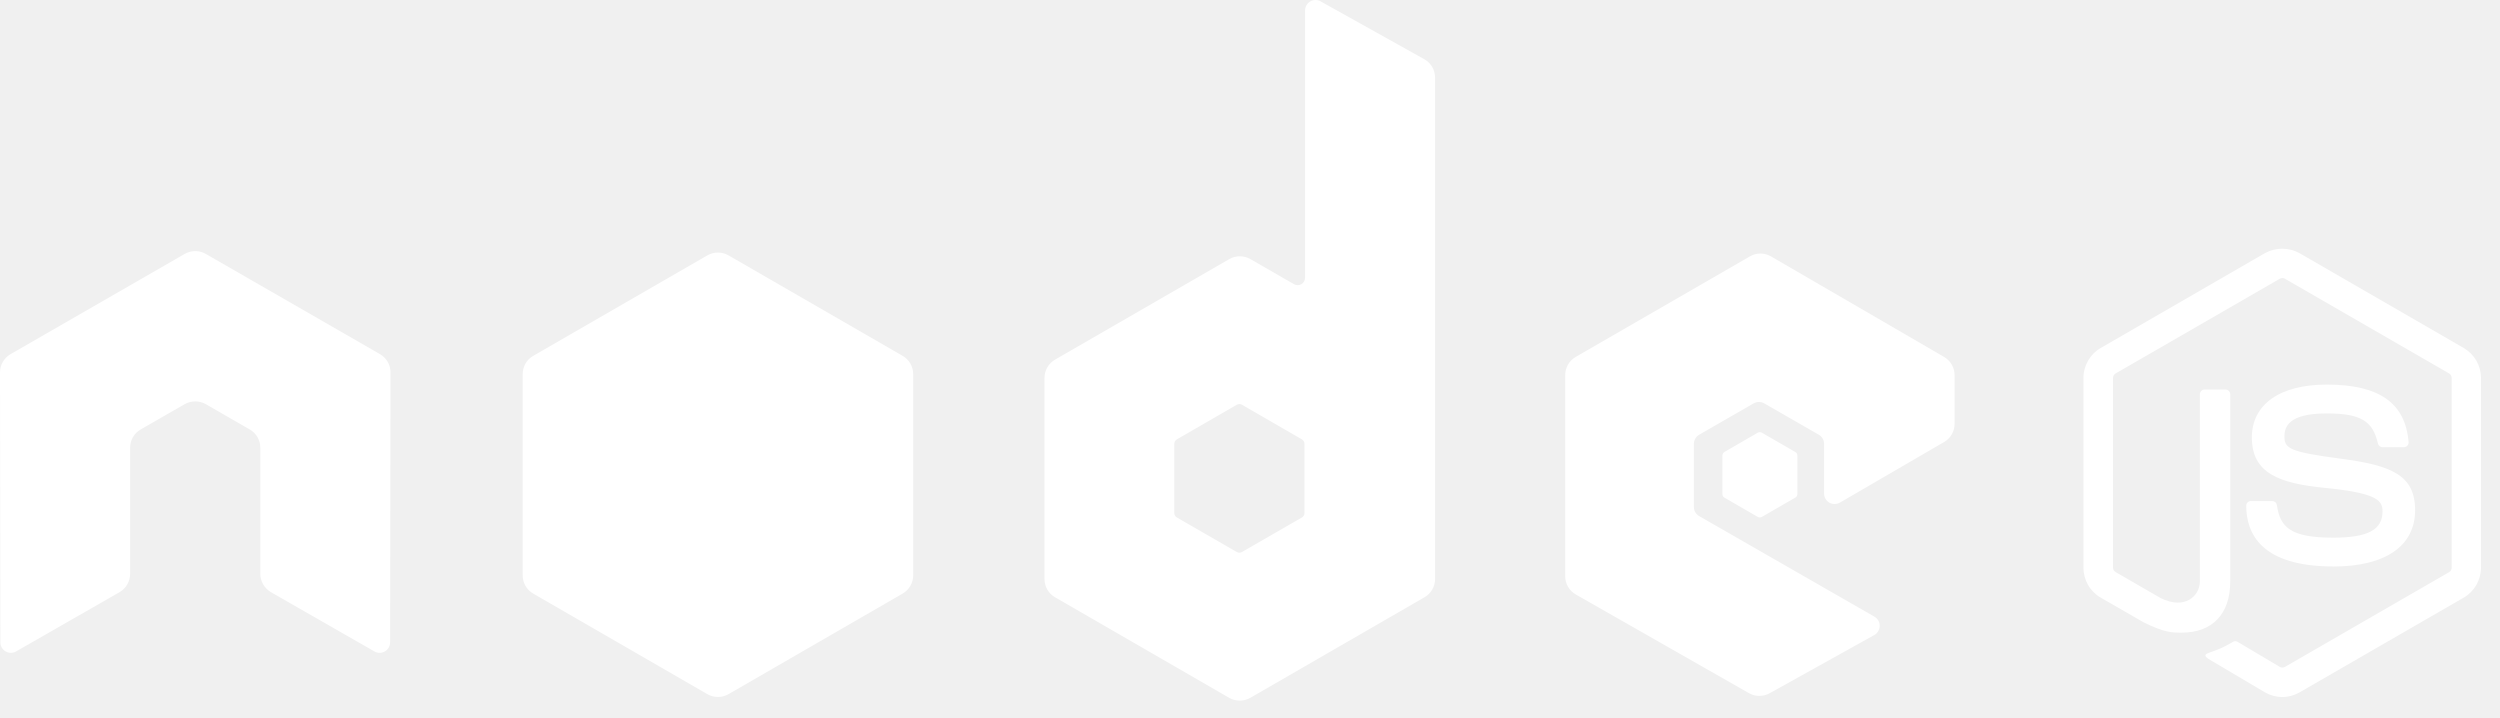
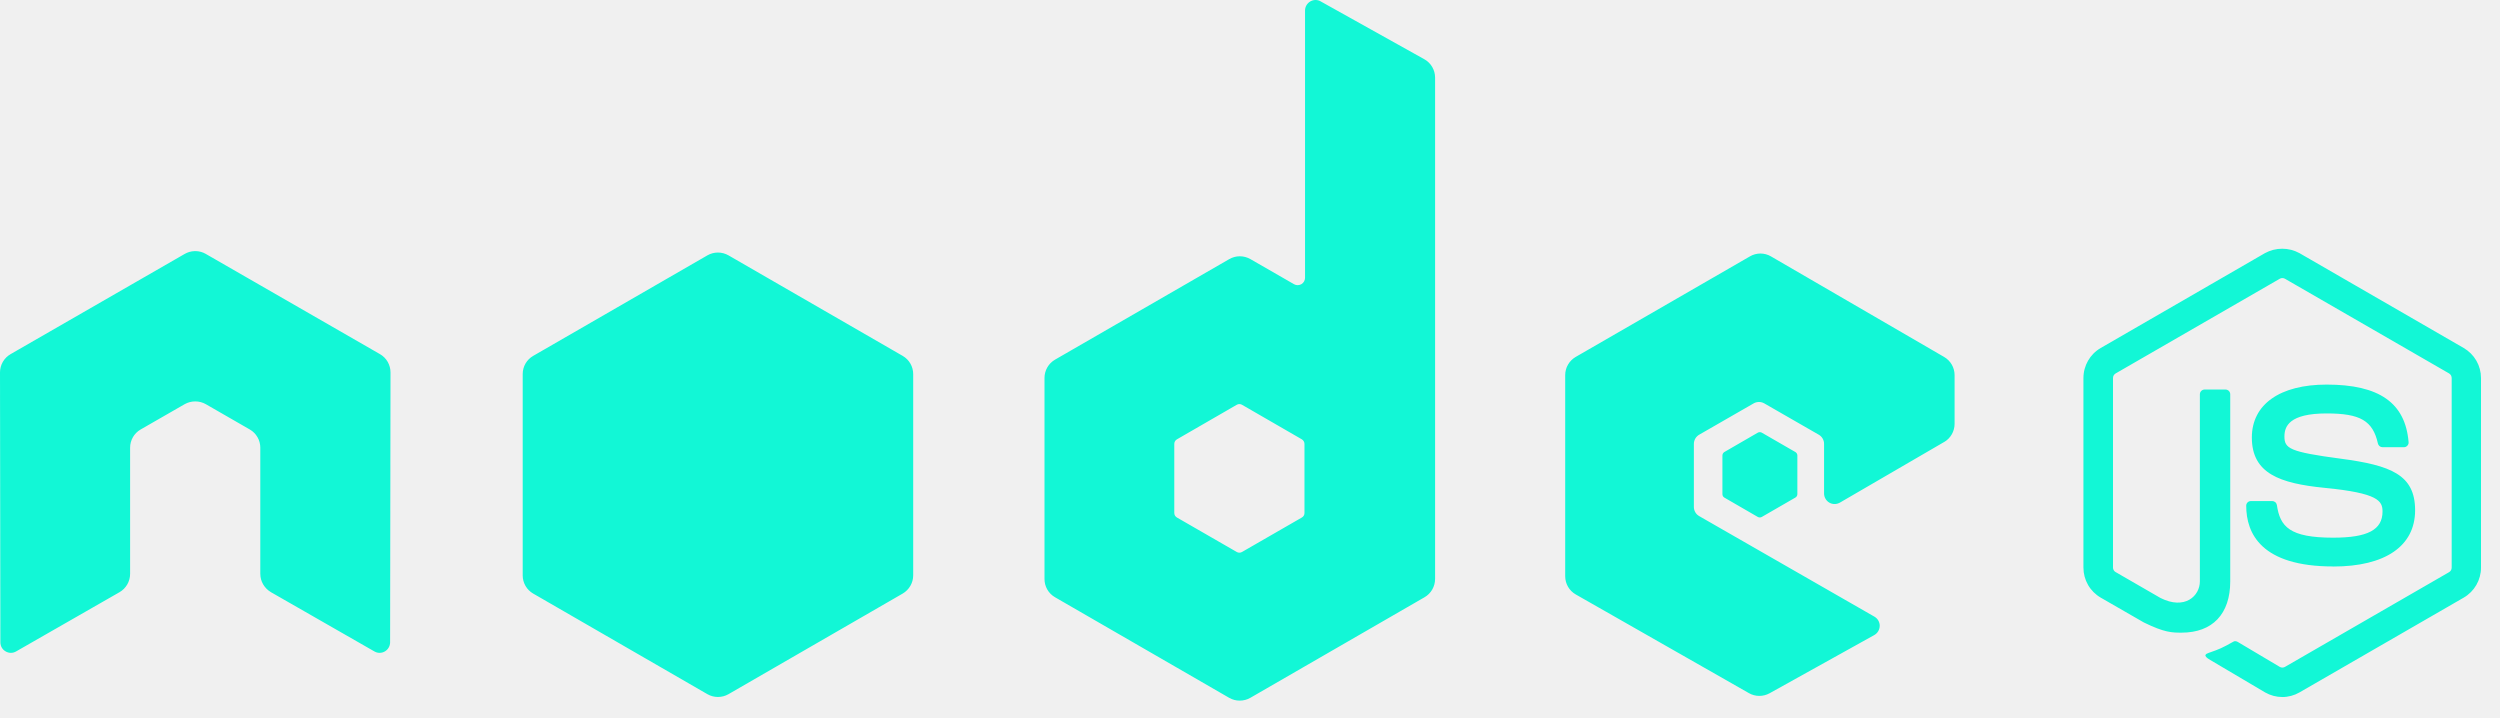
<svg xmlns="http://www.w3.org/2000/svg" width="115" height="33" viewBox="0 0 115 33" fill="none">
-   <path d="M17.963 17.132C17.964 16.962 17.919 16.794 17.835 16.647C17.75 16.499 17.628 16.376 17.48 16.291L9.466 11.68C9.331 11.602 9.179 11.558 9.024 11.552H8.94C8.784 11.559 8.632 11.603 8.497 11.68L0.486 16.291C0.338 16.376 0.216 16.498 0.13 16.646C0.045 16.794 -0 16.961 3.19776e-07 17.132L0.018 29.549C0.018 29.633 0.04 29.716 0.082 29.79C0.125 29.863 0.186 29.924 0.26 29.965C0.333 30.008 0.416 30.031 0.501 30.031C0.586 30.031 0.669 30.008 0.742 29.965L5.503 27.238C5.649 27.152 5.771 27.029 5.856 26.881C5.94 26.734 5.985 26.567 5.985 26.397V20.594C5.985 20.251 6.168 19.929 6.468 19.757L8.497 18.591C8.645 18.508 8.812 18.465 8.982 18.465C9.151 18.465 9.318 18.508 9.466 18.591L11.492 19.757C11.639 19.842 11.761 19.964 11.845 20.111C11.93 20.258 11.975 20.425 11.974 20.594V26.397C11.974 26.744 12.161 27.059 12.46 27.238L17.221 29.965C17.294 30.008 17.377 30.031 17.462 30.031C17.547 30.031 17.63 30.008 17.704 29.965C17.776 29.923 17.837 29.862 17.879 29.789C17.922 29.716 17.944 29.633 17.945 29.549L17.963 17.132ZM60.749 0.061C60.599 -0.023 60.416 -0.02 60.27 0.068C60.123 0.156 60.032 0.313 60.032 0.485V12.781C60.031 12.84 60.015 12.898 59.986 12.949C59.956 13.001 59.913 13.043 59.862 13.073C59.81 13.102 59.752 13.118 59.693 13.118C59.633 13.118 59.575 13.103 59.524 13.073L57.517 11.918C57.369 11.834 57.202 11.789 57.032 11.789C56.862 11.789 56.695 11.834 56.548 11.918L48.533 16.543C48.386 16.628 48.263 16.75 48.178 16.897C48.093 17.044 48.047 17.211 48.047 17.381V26.634C48.047 26.982 48.23 27.3 48.529 27.472L56.544 32.101C56.691 32.185 56.858 32.229 57.028 32.229C57.198 32.229 57.365 32.185 57.513 32.101L65.531 27.472C65.678 27.387 65.799 27.265 65.884 27.118C65.969 26.971 66.013 26.804 66.014 26.634V3.567C66.013 3.395 65.967 3.226 65.88 3.077C65.792 2.929 65.667 2.806 65.516 2.723L60.745 0.061H60.749ZM60.006 23.596C60.007 23.639 59.997 23.681 59.975 23.717C59.954 23.754 59.923 23.784 59.886 23.805L57.133 25.391C57.096 25.413 57.054 25.424 57.012 25.424C56.969 25.424 56.928 25.413 56.891 25.391L54.138 23.805C54.101 23.784 54.071 23.753 54.049 23.717C54.028 23.68 54.017 23.639 54.017 23.596V20.419C54.017 20.331 54.065 20.251 54.138 20.21L56.891 18.62C56.928 18.598 56.969 18.587 57.012 18.587C57.054 18.587 57.096 18.598 57.133 18.62L59.886 20.21C59.959 20.254 60.006 20.335 60.006 20.419V23.596ZM89.428 20.335C89.575 20.25 89.697 20.128 89.781 19.981C89.866 19.834 89.911 19.667 89.911 19.497V17.256C89.911 17.087 89.867 16.92 89.782 16.773C89.697 16.626 89.575 16.504 89.428 16.419L81.465 11.794C81.318 11.708 81.151 11.662 80.98 11.662C80.81 11.662 80.643 11.708 80.496 11.794L72.481 16.419C72.335 16.504 72.213 16.626 72.128 16.773C72.043 16.92 71.999 17.087 71.999 17.256V26.506C71.999 26.854 72.185 27.176 72.489 27.347L80.452 31.885C80.745 32.053 81.107 32.053 81.403 31.889L86.218 29.212C86.368 29.128 86.463 28.967 86.467 28.792C86.47 28.616 86.375 28.455 86.225 28.367L78.16 23.739C78.086 23.696 78.024 23.635 77.982 23.561C77.939 23.487 77.918 23.404 77.918 23.318V20.419C77.918 20.247 78.01 20.086 78.16 19.998L80.671 18.554C80.745 18.513 80.828 18.491 80.913 18.491C80.997 18.491 81.08 18.513 81.154 18.554L83.666 19.998C83.74 20.041 83.801 20.102 83.843 20.176C83.886 20.25 83.908 20.334 83.907 20.419V22.7C83.907 22.872 83.999 23.033 84.149 23.121C84.299 23.209 84.485 23.205 84.635 23.121L89.432 20.331L89.428 20.335ZM32.541 11.746C32.688 11.662 32.855 11.617 33.025 11.617C33.195 11.617 33.362 11.662 33.51 11.746L41.524 16.371C41.671 16.456 41.793 16.578 41.878 16.725C41.963 16.872 42.007 17.039 42.007 17.209V26.466C42.007 26.636 41.962 26.802 41.877 26.949C41.792 27.096 41.671 27.218 41.524 27.304L33.51 31.932C33.362 32.017 33.195 32.061 33.025 32.061C32.855 32.061 32.688 32.017 32.541 31.932L24.526 27.304C24.379 27.219 24.257 27.097 24.172 26.95C24.088 26.803 24.043 26.636 24.044 26.466V17.209C24.044 16.861 24.226 16.543 24.526 16.371L32.541 11.746ZM104.989 32.064C104.711 32.063 104.437 31.99 104.196 31.852L101.673 30.36C101.296 30.148 101.483 30.075 101.604 30.031C102.104 29.856 102.207 29.815 102.744 29.512C102.799 29.479 102.876 29.494 102.934 29.527L104.872 30.678C104.908 30.698 104.948 30.709 104.989 30.709C105.03 30.709 105.07 30.698 105.106 30.678L112.664 26.316C112.699 26.295 112.727 26.265 112.747 26.229C112.767 26.193 112.777 26.153 112.777 26.112V17.388C112.777 17.346 112.766 17.305 112.746 17.268C112.725 17.232 112.696 17.201 112.66 17.179L105.106 12.821C105.07 12.801 105.03 12.791 104.989 12.791C104.948 12.791 104.908 12.801 104.872 12.821L97.318 17.179C97.282 17.201 97.251 17.231 97.23 17.267C97.209 17.304 97.198 17.346 97.198 17.388V26.112C97.198 26.196 97.245 26.273 97.315 26.313L99.384 27.508C100.507 28.071 101.194 27.41 101.194 26.744V18.134C101.195 18.076 101.219 18.021 101.26 17.981C101.301 17.941 101.356 17.918 101.413 17.918H102.371C102.429 17.918 102.484 17.941 102.525 17.981C102.566 18.021 102.59 18.076 102.591 18.134V26.744C102.591 28.243 101.775 29.102 100.353 29.102C99.918 29.102 99.571 29.102 98.613 28.631L96.631 27.49C96.39 27.35 96.189 27.149 96.05 26.907C95.911 26.665 95.838 26.391 95.838 26.112V17.388C95.838 16.821 96.141 16.291 96.631 16.009L104.188 11.644C104.432 11.511 104.705 11.441 104.982 11.441C105.259 11.441 105.532 11.511 105.775 11.644L113.333 16.009C113.574 16.15 113.774 16.351 113.914 16.593C114.053 16.834 114.126 17.109 114.126 17.388V26.112C114.126 26.391 114.052 26.665 113.913 26.907C113.774 27.148 113.574 27.35 113.333 27.49L105.775 31.852C105.533 31.991 105.258 32.065 104.978 32.064H104.989ZM107.326 26.057C104.017 26.057 103.326 24.539 103.326 23.263C103.326 23.143 103.421 23.048 103.545 23.048H104.521C104.573 23.048 104.624 23.067 104.664 23.101C104.703 23.135 104.729 23.183 104.737 23.234C104.883 24.229 105.322 24.733 107.326 24.733C108.916 24.733 109.596 24.371 109.596 23.53C109.596 23.044 109.406 22.682 106.931 22.441C104.865 22.236 103.585 21.779 103.585 20.126C103.585 18.602 104.872 17.691 107.026 17.691C109.446 17.691 110.645 18.532 110.795 20.335C110.803 20.397 110.781 20.455 110.737 20.503C110.693 20.55 110.638 20.572 110.576 20.572H109.596C109.547 20.572 109.499 20.555 109.46 20.523C109.422 20.492 109.395 20.449 109.384 20.401C109.15 19.355 108.576 19.018 107.026 19.018C105.289 19.018 105.084 19.625 105.084 20.079C105.084 20.631 105.322 20.788 107.669 21.099C109.991 21.406 111.095 21.841 111.095 23.472C111.095 25.117 109.724 26.06 107.329 26.06L107.326 26.057ZM80.858 19.903C80.886 19.887 80.918 19.879 80.951 19.879C80.984 19.879 81.016 19.887 81.044 19.903L82.584 20.792C82.613 20.808 82.637 20.831 82.653 20.859C82.67 20.887 82.679 20.92 82.679 20.953V22.73C82.679 22.762 82.67 22.795 82.653 22.823C82.637 22.851 82.613 22.875 82.584 22.89L81.044 23.779C81.016 23.795 80.984 23.803 80.951 23.803C80.918 23.803 80.886 23.795 80.858 23.779L79.322 22.89C79.294 22.874 79.271 22.851 79.255 22.823C79.239 22.794 79.231 22.762 79.231 22.73V20.953C79.231 20.887 79.267 20.825 79.322 20.792L80.858 19.903Z" fill="white" />
+   <path d="M17.963 17.132C17.964 16.962 17.919 16.794 17.835 16.647C17.75 16.499 17.628 16.376 17.48 16.291L9.466 11.68C9.331 11.602 9.179 11.558 9.024 11.552H8.94C8.784 11.559 8.632 11.603 8.497 11.68L0.486 16.291C0.338 16.376 0.216 16.498 0.13 16.646C0.045 16.794 -0 16.961 3.19776e-07 17.132L0.018 29.549C0.018 29.633 0.04 29.716 0.082 29.79C0.125 29.863 0.186 29.924 0.26 29.965C0.333 30.008 0.416 30.031 0.501 30.031C0.586 30.031 0.669 30.008 0.742 29.965L5.503 27.238C5.649 27.152 5.771 27.029 5.856 26.881C5.94 26.734 5.985 26.567 5.985 26.397V20.594C5.985 20.251 6.168 19.929 6.468 19.757L8.497 18.591C8.645 18.508 8.812 18.465 8.982 18.465C9.151 18.465 9.318 18.508 9.466 18.591L11.492 19.757C11.639 19.842 11.761 19.964 11.845 20.111C11.93 20.258 11.975 20.425 11.974 20.594V26.397C11.974 26.744 12.161 27.059 12.46 27.238L17.221 29.965C17.294 30.008 17.377 30.031 17.462 30.031C17.547 30.031 17.63 30.008 17.704 29.965C17.776 29.923 17.837 29.862 17.879 29.789C17.922 29.716 17.944 29.633 17.945 29.549L17.963 17.132ZM60.749 0.061C60.599 -0.023 60.416 -0.02 60.27 0.068C60.123 0.156 60.032 0.313 60.032 0.485V12.781C60.031 12.84 60.015 12.898 59.986 12.949C59.956 13.001 59.913 13.043 59.862 13.073C59.81 13.102 59.752 13.118 59.693 13.118C59.633 13.118 59.575 13.103 59.524 13.073L57.517 11.918C57.369 11.834 57.202 11.789 57.032 11.789C56.862 11.789 56.695 11.834 56.548 11.918L48.533 16.543C48.386 16.628 48.263 16.75 48.178 16.897C48.093 17.044 48.047 17.211 48.047 17.381V26.634C48.047 26.982 48.23 27.3 48.529 27.472L56.544 32.101C56.691 32.185 56.858 32.229 57.028 32.229C57.198 32.229 57.365 32.185 57.513 32.101L65.531 27.472C65.678 27.387 65.799 27.265 65.884 27.118C65.969 26.971 66.013 26.804 66.014 26.634V3.567C66.013 3.395 65.967 3.226 65.88 3.077C65.792 2.929 65.667 2.806 65.516 2.723L60.745 0.061H60.749ZM60.006 23.596C60.007 23.639 59.997 23.681 59.975 23.717C59.954 23.754 59.923 23.784 59.886 23.805L57.133 25.391C57.096 25.413 57.054 25.424 57.012 25.424C56.969 25.424 56.928 25.413 56.891 25.391L54.138 23.805C54.101 23.784 54.071 23.753 54.049 23.717C54.028 23.68 54.017 23.639 54.017 23.596V20.419C54.017 20.331 54.065 20.251 54.138 20.21L56.891 18.62C56.928 18.598 56.969 18.587 57.012 18.587C57.054 18.587 57.096 18.598 57.133 18.62L59.886 20.21C59.959 20.254 60.006 20.335 60.006 20.419V23.596ZM89.428 20.335C89.575 20.25 89.697 20.128 89.781 19.981C89.866 19.834 89.911 19.667 89.911 19.497V17.256C89.911 17.087 89.867 16.92 89.782 16.773C89.697 16.626 89.575 16.504 89.428 16.419L81.465 11.794C81.318 11.708 81.151 11.662 80.98 11.662C80.81 11.662 80.643 11.708 80.496 11.794L72.481 16.419C72.335 16.504 72.213 16.626 72.128 16.773C72.043 16.92 71.999 17.087 71.999 17.256V26.506C71.999 26.854 72.185 27.176 72.489 27.347L80.452 31.885C80.745 32.053 81.107 32.053 81.403 31.889L86.218 29.212C86.368 29.128 86.463 28.967 86.467 28.792C86.47 28.616 86.375 28.455 86.225 28.367L78.16 23.739C78.086 23.696 78.024 23.635 77.982 23.561C77.939 23.487 77.918 23.404 77.918 23.318V20.419C77.918 20.247 78.01 20.086 78.16 19.998L80.671 18.554C80.745 18.513 80.828 18.491 80.913 18.491C80.997 18.491 81.08 18.513 81.154 18.554L83.666 19.998C83.74 20.041 83.801 20.102 83.843 20.176C83.886 20.25 83.908 20.334 83.907 20.419V22.7C83.907 22.872 83.999 23.033 84.149 23.121C84.299 23.209 84.485 23.205 84.635 23.121L89.432 20.331L89.428 20.335ZM32.541 11.746C32.688 11.662 32.855 11.617 33.025 11.617C33.195 11.617 33.362 11.662 33.51 11.746L41.524 16.371C41.671 16.456 41.793 16.578 41.878 16.725C41.963 16.872 42.007 17.039 42.007 17.209V26.466C42.007 26.636 41.962 26.802 41.877 26.949C41.792 27.096 41.671 27.218 41.524 27.304L33.51 31.932C33.362 32.017 33.195 32.061 33.025 32.061C32.855 32.061 32.688 32.017 32.541 31.932L24.526 27.304C24.379 27.219 24.257 27.097 24.172 26.95C24.088 26.803 24.043 26.636 24.044 26.466V17.209C24.044 16.861 24.226 16.543 24.526 16.371L32.541 11.746ZM104.989 32.064C104.711 32.063 104.437 31.99 104.196 31.852L101.673 30.36C101.296 30.148 101.483 30.075 101.604 30.031C102.104 29.856 102.207 29.815 102.744 29.512C102.799 29.479 102.876 29.494 102.934 29.527L104.872 30.678C104.908 30.698 104.948 30.709 104.989 30.709C105.03 30.709 105.07 30.698 105.106 30.678L112.664 26.316C112.699 26.295 112.727 26.265 112.747 26.229C112.767 26.193 112.777 26.153 112.777 26.112V17.388C112.777 17.346 112.766 17.305 112.746 17.268C112.725 17.232 112.696 17.201 112.66 17.179L105.106 12.821C105.07 12.801 105.03 12.791 104.989 12.791C104.948 12.791 104.908 12.801 104.872 12.821L97.318 17.179C97.282 17.201 97.251 17.231 97.23 17.267C97.209 17.304 97.198 17.346 97.198 17.388V26.112C97.198 26.196 97.245 26.273 97.315 26.313L99.384 27.508C100.507 28.071 101.194 27.41 101.194 26.744V18.134C101.195 18.076 101.219 18.021 101.26 17.981C101.301 17.941 101.356 17.918 101.413 17.918H102.371C102.429 17.918 102.484 17.941 102.525 17.981C102.566 18.021 102.59 18.076 102.591 18.134V26.744C102.591 28.243 101.775 29.102 100.353 29.102C99.918 29.102 99.571 29.102 98.613 28.631L96.631 27.49C96.39 27.35 96.189 27.149 96.05 26.907C95.911 26.665 95.838 26.391 95.838 26.112V17.388C95.838 16.821 96.141 16.291 96.631 16.009L104.188 11.644C104.432 11.511 104.705 11.441 104.982 11.441C105.259 11.441 105.532 11.511 105.775 11.644L113.333 16.009C113.574 16.15 113.774 16.351 113.914 16.593C114.053 16.834 114.126 17.109 114.126 17.388V26.112C114.126 26.391 114.052 26.665 113.913 26.907C113.774 27.148 113.574 27.35 113.333 27.49L105.775 31.852C105.533 31.991 105.258 32.065 104.978 32.064H104.989ZM107.326 26.057C104.017 26.057 103.326 24.539 103.326 23.263C103.326 23.143 103.421 23.048 103.545 23.048H104.521C104.573 23.048 104.624 23.067 104.664 23.101C104.703 23.135 104.729 23.183 104.737 23.234C104.883 24.229 105.322 24.733 107.326 24.733C108.916 24.733 109.596 24.371 109.596 23.53C109.596 23.044 109.406 22.682 106.931 22.441C104.865 22.236 103.585 21.779 103.585 20.126C103.585 18.602 104.872 17.691 107.026 17.691C109.446 17.691 110.645 18.532 110.795 20.335C110.803 20.397 110.781 20.455 110.737 20.503C110.693 20.55 110.638 20.572 110.576 20.572H109.596C109.547 20.572 109.499 20.555 109.46 20.523C109.422 20.492 109.395 20.449 109.384 20.401C109.15 19.355 108.576 19.018 107.026 19.018C105.289 19.018 105.084 19.625 105.084 20.079C105.084 20.631 105.322 20.788 107.669 21.099C109.991 21.406 111.095 21.841 111.095 23.472C111.095 25.117 109.724 26.06 107.329 26.06L107.326 26.057ZM80.858 19.903C80.886 19.887 80.918 19.879 80.951 19.879C80.984 19.879 81.016 19.887 81.044 19.903L82.584 20.792C82.613 20.808 82.637 20.831 82.653 20.859C82.67 20.887 82.679 20.92 82.679 20.953V22.73C82.679 22.762 82.67 22.795 82.653 22.823C82.637 22.851 82.613 22.875 82.584 22.89L81.044 23.779C81.016 23.795 80.984 23.803 80.951 23.803C80.918 23.803 80.886 23.795 80.858 23.779L79.322 22.89C79.294 22.874 79.271 22.851 79.255 22.823C79.239 22.794 79.231 22.762 79.231 22.73V20.953C79.231 20.887 79.267 20.825 79.322 20.792L80.858 19.903Z" fill="#12F7D6" />
</svg>
